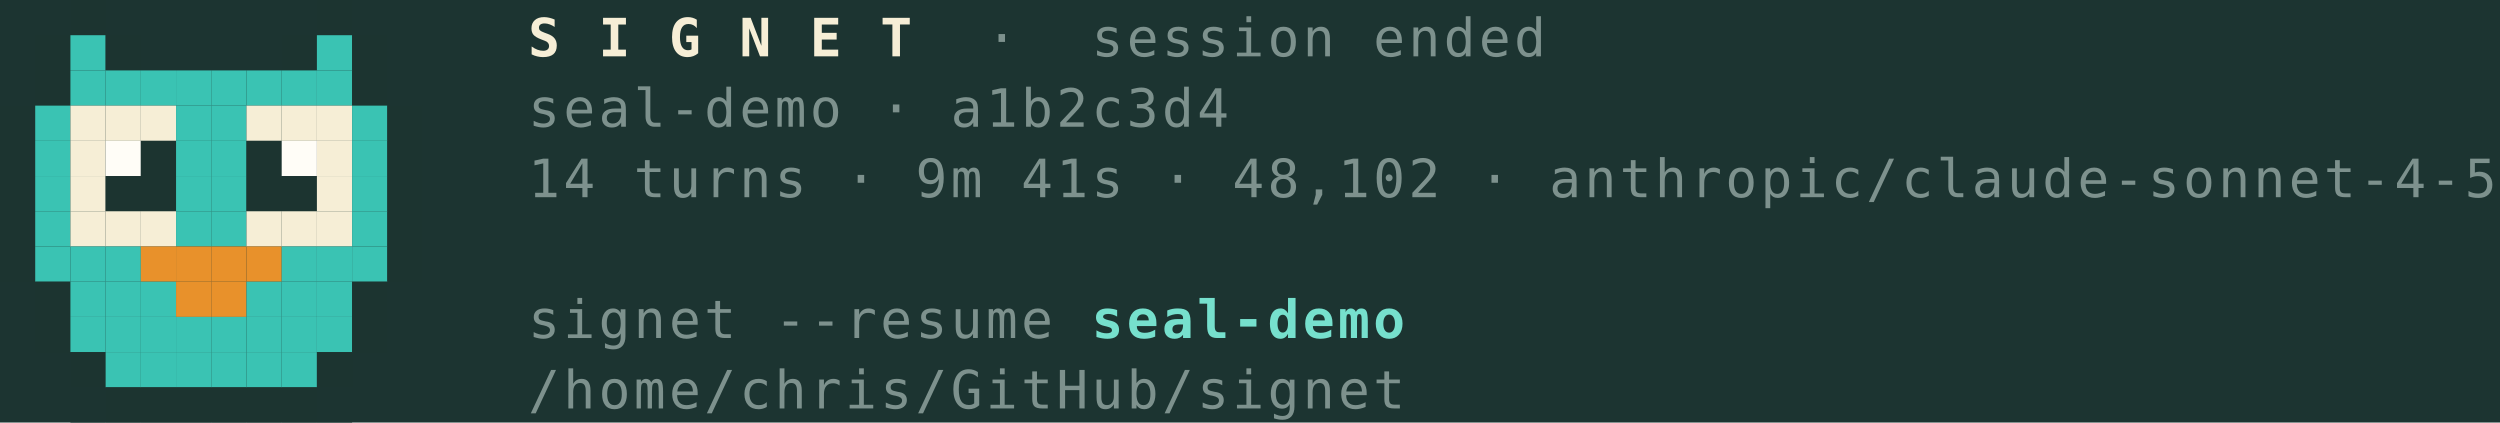
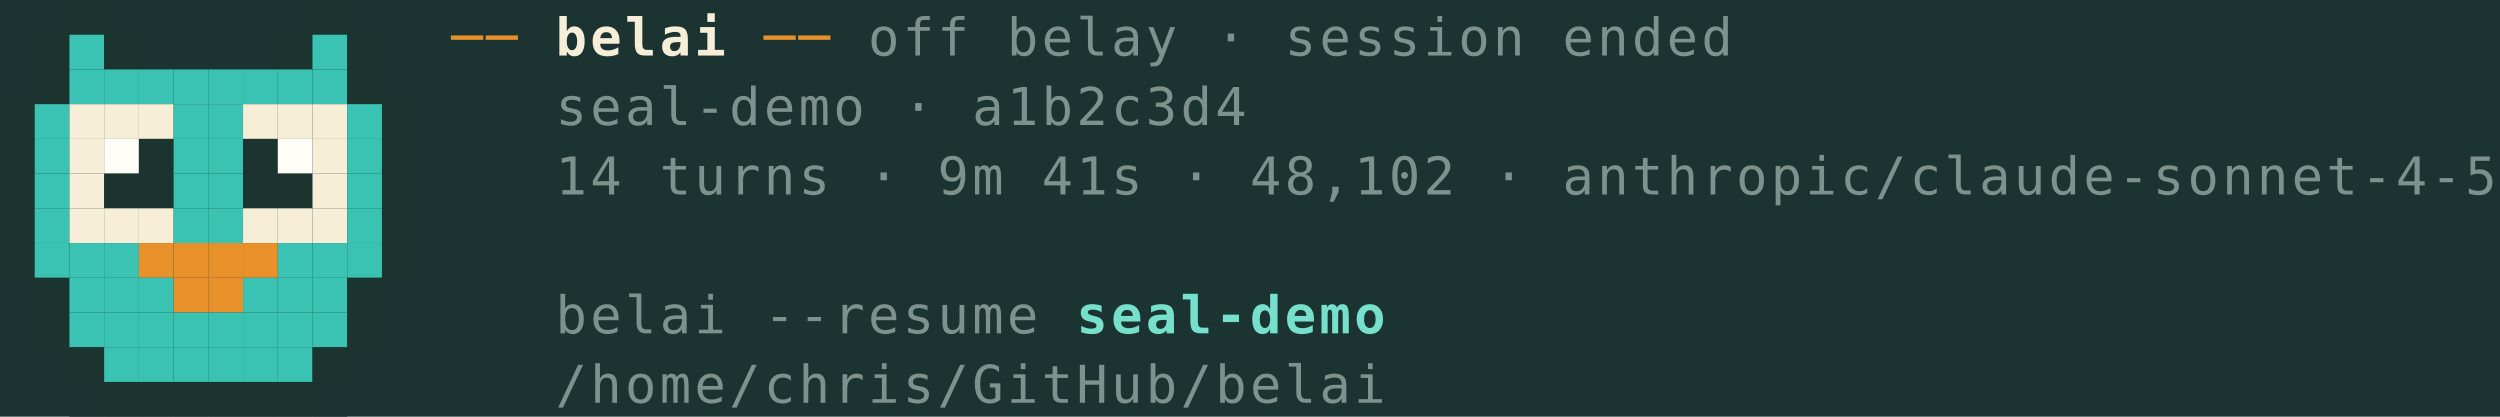
- <svg xmlns="http://www.w3.org/2000/svg" viewBox="0 0 710 120" width="710" height="120" role="img" aria-label="Belai TUI capture: exit-card">
-   <rect width="710" height="120" fill="#1C3431" />
+ <svg xmlns="http://www.w3.org/2000/svg" viewBox="0 0 720 120" width="720" height="120" role="img" aria-label="Belai TUI capture: exit-card">
+   <rect width="720" height="120" fill="#1C3431" />
  <rect x="10" y="0" width="10" height="10" fill="#1C3431" />
  <rect x="10" y="10" width="10" height="10" fill="rgb(28,52,48)" />
  <rect x="20" y="0" width="10" height="10" fill="rgb(28,52,48)" />
  <rect x="20" y="10" width="10" height="10" fill="rgb(58,195,179)" />
  <rect x="30" y="0" width="10" height="10" fill="#1C3431" />
  <rect x="30" y="10" width="10" height="10" fill="rgb(28,52,48)" />
  <rect x="80" y="0" width="10" height="10" fill="#1C3431" />
  <rect x="80" y="10" width="10" height="10" fill="rgb(28,52,48)" />
  <rect x="90" y="0" width="10" height="10" fill="rgb(28,52,48)" />
  <rect x="90" y="10" width="10" height="10" fill="rgb(58,195,179)" />
  <rect x="100" y="0" width="10" height="10" fill="#1C3431" />
  <rect x="100" y="10" width="10" height="10" fill="rgb(28,52,48)" />
-   <text x="150" y="16" font-family="'Geist Mono','DejaVu Sans Mono','Menlo',monospace" font-size="15" font-weight="700" fill="rgb(246,238,214)">S</text>
-   <text x="170" y="16" font-family="'Geist Mono','DejaVu Sans Mono','Menlo',monospace" font-size="15" font-weight="700" fill="rgb(246,238,214)">I</text>
-   <text x="190" y="16" font-family="'Geist Mono','DejaVu Sans Mono','Menlo',monospace" font-size="15" font-weight="700" fill="rgb(246,238,214)">G</text>
-   <text x="210" y="16" font-family="'Geist Mono','DejaVu Sans Mono','Menlo',monospace" font-size="15" font-weight="700" fill="rgb(246,238,214)">N</text>
-   <text x="230" y="16" font-family="'Geist Mono','DejaVu Sans Mono','Menlo',monospace" font-size="15" font-weight="700" fill="rgb(246,238,214)">E</text>
-   <text x="250" y="16" font-family="'Geist Mono','DejaVu Sans Mono','Menlo',monospace" font-size="15" font-weight="700" fill="rgb(246,238,214)">T</text>
-   <text x="280" y="16" font-family="'Geist Mono','DejaVu Sans Mono','Menlo',monospace" font-size="15" font-weight="500" fill="rgb(125,145,141)">·</text>
-   <text x="310" y="16" font-family="'Geist Mono','DejaVu Sans Mono','Menlo',monospace" font-size="15" font-weight="500" fill="rgb(125,145,141)">s</text>
-   <text x="320" y="16" font-family="'Geist Mono','DejaVu Sans Mono','Menlo',monospace" font-size="15" font-weight="500" fill="rgb(125,145,141)">e</text>
-   <text x="330" y="16" font-family="'Geist Mono','DejaVu Sans Mono','Menlo',monospace" font-size="15" font-weight="500" fill="rgb(125,145,141)">s</text>
-   <text x="340" y="16" font-family="'Geist Mono','DejaVu Sans Mono','Menlo',monospace" font-size="15" font-weight="500" fill="rgb(125,145,141)">s</text>
-   <text x="350" y="16" font-family="'Geist Mono','DejaVu Sans Mono','Menlo',monospace" font-size="15" font-weight="500" fill="rgb(125,145,141)">i</text>
-   <text x="360" y="16" font-family="'Geist Mono','DejaVu Sans Mono','Menlo',monospace" font-size="15" font-weight="500" fill="rgb(125,145,141)">o</text>
-   <text x="370" y="16" font-family="'Geist Mono','DejaVu Sans Mono','Menlo',monospace" font-size="15" font-weight="500" fill="rgb(125,145,141)">n</text>
-   <text x="390" y="16" font-family="'Geist Mono','DejaVu Sans Mono','Menlo',monospace" font-size="15" font-weight="500" fill="rgb(125,145,141)">e</text>
-   <text x="400" y="16" font-family="'Geist Mono','DejaVu Sans Mono','Menlo',monospace" font-size="15" font-weight="500" fill="rgb(125,145,141)">n</text>
-   <text x="410" y="16" font-family="'Geist Mono','DejaVu Sans Mono','Menlo',monospace" font-size="15" font-weight="500" fill="rgb(125,145,141)">d</text>
-   <text x="420" y="16" font-family="'Geist Mono','DejaVu Sans Mono','Menlo',monospace" font-size="15" font-weight="500" fill="rgb(125,145,141)">e</text>
-   <text x="430" y="16" font-family="'Geist Mono','DejaVu Sans Mono','Menlo',monospace" font-size="15" font-weight="500" fill="rgb(125,145,141)">d</text>
+   <text x="130" y="16" font-family="'Geist Mono','DejaVu Sans Mono','Menlo',monospace" font-size="15" font-weight="500" fill="rgb(232,145,43)">─</text>
+   <text x="140" y="16" font-family="'Geist Mono','DejaVu Sans Mono','Menlo',monospace" font-size="15" font-weight="500" fill="rgb(232,145,43)">─</text>
+   <text x="160" y="16" font-family="'Geist Mono','DejaVu Sans Mono','Menlo',monospace" font-size="15" font-weight="700" fill="rgb(246,238,214)">b</text>
+   <text x="170" y="16" font-family="'Geist Mono','DejaVu Sans Mono','Menlo',monospace" font-size="15" font-weight="700" fill="rgb(246,238,214)">e</text>
+   <text x="180" y="16" font-family="'Geist Mono','DejaVu Sans Mono','Menlo',monospace" font-size="15" font-weight="700" fill="rgb(246,238,214)">l</text>
+   <text x="190" y="16" font-family="'Geist Mono','DejaVu Sans Mono','Menlo',monospace" font-size="15" font-weight="700" fill="rgb(246,238,214)">a</text>
+   <text x="200" y="16" font-family="'Geist Mono','DejaVu Sans Mono','Menlo',monospace" font-size="15" font-weight="700" fill="rgb(246,238,214)">i</text>
+   <text x="220" y="16" font-family="'Geist Mono','DejaVu Sans Mono','Menlo',monospace" font-size="15" font-weight="500" fill="rgb(232,145,43)">─</text>
+   <text x="230" y="16" font-family="'Geist Mono','DejaVu Sans Mono','Menlo',monospace" font-size="15" font-weight="500" fill="rgb(232,145,43)">─</text>
+   <text x="250" y="16" font-family="'Geist Mono','DejaVu Sans Mono','Menlo',monospace" font-size="15" font-weight="500" fill="rgb(125,145,141)">o</text>
+   <text x="260" y="16" font-family="'Geist Mono','DejaVu Sans Mono','Menlo',monospace" font-size="15" font-weight="500" fill="rgb(125,145,141)">f</text>
+   <text x="270" y="16" font-family="'Geist Mono','DejaVu Sans Mono','Menlo',monospace" font-size="15" font-weight="500" fill="rgb(125,145,141)">f</text>
+   <text x="290" y="16" font-family="'Geist Mono','DejaVu Sans Mono','Menlo',monospace" font-size="15" font-weight="500" fill="rgb(125,145,141)">b</text>
+   <text x="300" y="16" font-family="'Geist Mono','DejaVu Sans Mono','Menlo',monospace" font-size="15" font-weight="500" fill="rgb(125,145,141)">e</text>
+   <text x="310" y="16" font-family="'Geist Mono','DejaVu Sans Mono','Menlo',monospace" font-size="15" font-weight="500" fill="rgb(125,145,141)">l</text>
+   <text x="320" y="16" font-family="'Geist Mono','DejaVu Sans Mono','Menlo',monospace" font-size="15" font-weight="500" fill="rgb(125,145,141)">a</text>
+   <text x="330" y="16" font-family="'Geist Mono','DejaVu Sans Mono','Menlo',monospace" font-size="15" font-weight="500" fill="rgb(125,145,141)">y</text>
+   <text x="350" y="16" font-family="'Geist Mono','DejaVu Sans Mono','Menlo',monospace" font-size="15" font-weight="500" fill="rgb(125,145,141)">·</text>
+   <text x="370" y="16" font-family="'Geist Mono','DejaVu Sans Mono','Menlo',monospace" font-size="15" font-weight="500" fill="rgb(125,145,141)">s</text>
+   <text x="380" y="16" font-family="'Geist Mono','DejaVu Sans Mono','Menlo',monospace" font-size="15" font-weight="500" fill="rgb(125,145,141)">e</text>
+   <text x="390" y="16" font-family="'Geist Mono','DejaVu Sans Mono','Menlo',monospace" font-size="15" font-weight="500" fill="rgb(125,145,141)">s</text>
+   <text x="400" y="16" font-family="'Geist Mono','DejaVu Sans Mono','Menlo',monospace" font-size="15" font-weight="500" fill="rgb(125,145,141)">s</text>
+   <text x="410" y="16" font-family="'Geist Mono','DejaVu Sans Mono','Menlo',monospace" font-size="15" font-weight="500" fill="rgb(125,145,141)">i</text>
+   <text x="420" y="16" font-family="'Geist Mono','DejaVu Sans Mono','Menlo',monospace" font-size="15" font-weight="500" fill="rgb(125,145,141)">o</text>
+   <text x="430" y="16" font-family="'Geist Mono','DejaVu Sans Mono','Menlo',monospace" font-size="15" font-weight="500" fill="rgb(125,145,141)">n</text>
+   <text x="450" y="16" font-family="'Geist Mono','DejaVu Sans Mono','Menlo',monospace" font-size="15" font-weight="500" fill="rgb(125,145,141)">e</text>
+   <text x="460" y="16" font-family="'Geist Mono','DejaVu Sans Mono','Menlo',monospace" font-size="15" font-weight="500" fill="rgb(125,145,141)">n</text>
+   <text x="470" y="16" font-family="'Geist Mono','DejaVu Sans Mono','Menlo',monospace" font-size="15" font-weight="500" fill="rgb(125,145,141)">d</text>
+   <text x="480" y="16" font-family="'Geist Mono','DejaVu Sans Mono','Menlo',monospace" font-size="15" font-weight="500" fill="rgb(125,145,141)">e</text>
+   <text x="490" y="16" font-family="'Geist Mono','DejaVu Sans Mono','Menlo',monospace" font-size="15" font-weight="500" fill="rgb(125,145,141)">d</text>
  <rect x="0" y="20" width="10" height="10" fill="#1C3431" />
  <rect x="0" y="30" width="10" height="10" fill="rgb(28,52,48)" />
  <rect x="10" y="20" width="10" height="10" fill="rgb(28,52,48)" />
  <rect x="10" y="30" width="10" height="10" fill="rgb(58,195,179)" />
  <rect x="20" y="20" width="10" height="10" fill="rgb(58,195,179)" />
  <rect x="20" y="30" width="10" height="10" fill="rgb(246,238,214)" />
  <rect x="30" y="20" width="10" height="10" fill="rgb(58,195,179)" />
  <rect x="30" y="30" width="10" height="10" fill="rgb(246,238,214)" />
  <rect x="40" y="20" width="10" height="10" fill="rgb(58,195,179)" />
  <rect x="40" y="30" width="10" height="10" fill="rgb(246,238,214)" />
  <rect x="50" y="20" width="10" height="10" fill="rgb(58,195,179)" />
  <rect x="50" y="30" width="10" height="10" fill="rgb(58,195,179)" />
  <rect x="60" y="20" width="10" height="10" fill="rgb(58,195,179)" />
  <rect x="60" y="30" width="10" height="10" fill="rgb(58,195,179)" />
  <rect x="70" y="20" width="10" height="10" fill="rgb(58,195,179)" />
  <rect x="70" y="30" width="10" height="10" fill="rgb(246,238,214)" />
  <rect x="80" y="20" width="10" height="10" fill="rgb(58,195,179)" />
  <rect x="80" y="30" width="10" height="10" fill="rgb(246,238,214)" />
  <rect x="90" y="20" width="10" height="10" fill="rgb(58,195,179)" />
  <rect x="90" y="30" width="10" height="10" fill="rgb(246,238,214)" />
  <rect x="100" y="20" width="10" height="10" fill="rgb(28,52,48)" />
  <rect x="100" y="30" width="10" height="10" fill="rgb(58,195,179)" />
  <rect x="110" y="20" width="10" height="10" fill="#1C3431" />
  <rect x="110" y="30" width="10" height="10" fill="rgb(28,52,48)" />
-   <text x="150" y="36" font-family="'Geist Mono','DejaVu Sans Mono','Menlo',monospace" font-size="15" font-weight="500" fill="rgb(125,145,141)">s</text>
-   <text x="160" y="36" font-family="'Geist Mono','DejaVu Sans Mono','Menlo',monospace" font-size="15" font-weight="500" fill="rgb(125,145,141)">e</text>
-   <text x="170" y="36" font-family="'Geist Mono','DejaVu Sans Mono','Menlo',monospace" font-size="15" font-weight="500" fill="rgb(125,145,141)">a</text>
-   <text x="180" y="36" font-family="'Geist Mono','DejaVu Sans Mono','Menlo',monospace" font-size="15" font-weight="500" fill="rgb(125,145,141)">l</text>
-   <text x="190" y="36" font-family="'Geist Mono','DejaVu Sans Mono','Menlo',monospace" font-size="15" font-weight="500" fill="rgb(125,145,141)">-</text>
-   <text x="200" y="36" font-family="'Geist Mono','DejaVu Sans Mono','Menlo',monospace" font-size="15" font-weight="500" fill="rgb(125,145,141)">d</text>
-   <text x="210" y="36" font-family="'Geist Mono','DejaVu Sans Mono','Menlo',monospace" font-size="15" font-weight="500" fill="rgb(125,145,141)">e</text>
-   <text x="220" y="36" font-family="'Geist Mono','DejaVu Sans Mono','Menlo',monospace" font-size="15" font-weight="500" fill="rgb(125,145,141)">m</text>
-   <text x="230" y="36" font-family="'Geist Mono','DejaVu Sans Mono','Menlo',monospace" font-size="15" font-weight="500" fill="rgb(125,145,141)">o</text>
-   <text x="250" y="36" font-family="'Geist Mono','DejaVu Sans Mono','Menlo',monospace" font-size="15" font-weight="500" fill="rgb(125,145,141)">·</text>
-   <text x="270" y="36" font-family="'Geist Mono','DejaVu Sans Mono','Menlo',monospace" font-size="15" font-weight="500" fill="rgb(125,145,141)">a</text>
-   <text x="280" y="36" font-family="'Geist Mono','DejaVu Sans Mono','Menlo',monospace" font-size="15" font-weight="500" fill="rgb(125,145,141)">1</text>
-   <text x="290" y="36" font-family="'Geist Mono','DejaVu Sans Mono','Menlo',monospace" font-size="15" font-weight="500" fill="rgb(125,145,141)">b</text>
-   <text x="300" y="36" font-family="'Geist Mono','DejaVu Sans Mono','Menlo',monospace" font-size="15" font-weight="500" fill="rgb(125,145,141)">2</text>
-   <text x="310" y="36" font-family="'Geist Mono','DejaVu Sans Mono','Menlo',monospace" font-size="15" font-weight="500" fill="rgb(125,145,141)">c</text>
-   <text x="320" y="36" font-family="'Geist Mono','DejaVu Sans Mono','Menlo',monospace" font-size="15" font-weight="500" fill="rgb(125,145,141)">3</text>
-   <text x="330" y="36" font-family="'Geist Mono','DejaVu Sans Mono','Menlo',monospace" font-size="15" font-weight="500" fill="rgb(125,145,141)">d</text>
-   <text x="340" y="36" font-family="'Geist Mono','DejaVu Sans Mono','Menlo',monospace" font-size="15" font-weight="500" fill="rgb(125,145,141)">4</text>
+   <text x="160" y="36" font-family="'Geist Mono','DejaVu Sans Mono','Menlo',monospace" font-size="15" font-weight="500" fill="rgb(125,145,141)">s</text>
+   <text x="170" y="36" font-family="'Geist Mono','DejaVu Sans Mono','Menlo',monospace" font-size="15" font-weight="500" fill="rgb(125,145,141)">e</text>
+   <text x="180" y="36" font-family="'Geist Mono','DejaVu Sans Mono','Menlo',monospace" font-size="15" font-weight="500" fill="rgb(125,145,141)">a</text>
+   <text x="190" y="36" font-family="'Geist Mono','DejaVu Sans Mono','Menlo',monospace" font-size="15" font-weight="500" fill="rgb(125,145,141)">l</text>
+   <text x="200" y="36" font-family="'Geist Mono','DejaVu Sans Mono','Menlo',monospace" font-size="15" font-weight="500" fill="rgb(125,145,141)">-</text>
+   <text x="210" y="36" font-family="'Geist Mono','DejaVu Sans Mono','Menlo',monospace" font-size="15" font-weight="500" fill="rgb(125,145,141)">d</text>
+   <text x="220" y="36" font-family="'Geist Mono','DejaVu Sans Mono','Menlo',monospace" font-size="15" font-weight="500" fill="rgb(125,145,141)">e</text>
+   <text x="230" y="36" font-family="'Geist Mono','DejaVu Sans Mono','Menlo',monospace" font-size="15" font-weight="500" fill="rgb(125,145,141)">m</text>
+   <text x="240" y="36" font-family="'Geist Mono','DejaVu Sans Mono','Menlo',monospace" font-size="15" font-weight="500" fill="rgb(125,145,141)">o</text>
+   <text x="260" y="36" font-family="'Geist Mono','DejaVu Sans Mono','Menlo',monospace" font-size="15" font-weight="500" fill="rgb(125,145,141)">·</text>
+   <text x="280" y="36" font-family="'Geist Mono','DejaVu Sans Mono','Menlo',monospace" font-size="15" font-weight="500" fill="rgb(125,145,141)">a</text>
+   <text x="290" y="36" font-family="'Geist Mono','DejaVu Sans Mono','Menlo',monospace" font-size="15" font-weight="500" fill="rgb(125,145,141)">1</text>
+   <text x="300" y="36" font-family="'Geist Mono','DejaVu Sans Mono','Menlo',monospace" font-size="15" font-weight="500" fill="rgb(125,145,141)">b</text>
+   <text x="310" y="36" font-family="'Geist Mono','DejaVu Sans Mono','Menlo',monospace" font-size="15" font-weight="500" fill="rgb(125,145,141)">2</text>
+   <text x="320" y="36" font-family="'Geist Mono','DejaVu Sans Mono','Menlo',monospace" font-size="15" font-weight="500" fill="rgb(125,145,141)">c</text>
+   <text x="330" y="36" font-family="'Geist Mono','DejaVu Sans Mono','Menlo',monospace" font-size="15" font-weight="500" fill="rgb(125,145,141)">3</text>
+   <text x="340" y="36" font-family="'Geist Mono','DejaVu Sans Mono','Menlo',monospace" font-size="15" font-weight="500" fill="rgb(125,145,141)">d</text>
+   <text x="350" y="36" font-family="'Geist Mono','DejaVu Sans Mono','Menlo',monospace" font-size="15" font-weight="500" fill="rgb(125,145,141)">4</text>
  <rect x="0" y="40" width="10" height="10" fill="rgb(28,52,48)" />
  <rect x="0" y="50" width="10" height="10" fill="rgb(28,52,48)" />
  <rect x="10" y="40" width="10" height="10" fill="rgb(58,195,179)" />
  <rect x="10" y="50" width="10" height="10" fill="rgb(58,195,179)" />
  <rect x="20" y="40" width="10" height="10" fill="rgb(246,238,214)" />
  <rect x="20" y="50" width="10" height="10" fill="rgb(246,238,214)" />
  <rect x="30" y="40" width="10" height="10" fill="rgb(255,253,247)" />
  <rect x="30" y="50" width="10" height="10" fill="rgb(28,52,48)" />
  <rect x="40" y="40" width="10" height="10" fill="rgb(28,52,48)" />
  <rect x="40" y="50" width="10" height="10" fill="rgb(28,52,48)" />
  <rect x="50" y="40" width="10" height="10" fill="rgb(58,195,179)" />
  <rect x="50" y="50" width="10" height="10" fill="rgb(58,195,179)" />
  <rect x="60" y="40" width="10" height="10" fill="rgb(58,195,179)" />
  <rect x="60" y="50" width="10" height="10" fill="rgb(58,195,179)" />
  <rect x="70" y="40" width="10" height="10" fill="rgb(28,52,48)" />
  <rect x="70" y="50" width="10" height="10" fill="rgb(28,52,48)" />
  <rect x="80" y="40" width="10" height="10" fill="rgb(255,253,247)" />
  <rect x="80" y="50" width="10" height="10" fill="rgb(28,52,48)" />
  <rect x="90" y="40" width="10" height="10" fill="rgb(246,238,214)" />
  <rect x="90" y="50" width="10" height="10" fill="rgb(246,238,214)" />
  <rect x="100" y="40" width="10" height="10" fill="rgb(58,195,179)" />
  <rect x="100" y="50" width="10" height="10" fill="rgb(58,195,179)" />
  <rect x="110" y="40" width="10" height="10" fill="rgb(28,52,48)" />
  <rect x="110" y="50" width="10" height="10" fill="rgb(28,52,48)" />
-   <text x="150" y="56" font-family="'Geist Mono','DejaVu Sans Mono','Menlo',monospace" font-size="15" font-weight="500" fill="rgb(125,145,141)">1</text>
-   <text x="160" y="56" font-family="'Geist Mono','DejaVu Sans Mono','Menlo',monospace" font-size="15" font-weight="500" fill="rgb(125,145,141)">4</text>
-   <text x="180" y="56" font-family="'Geist Mono','DejaVu Sans Mono','Menlo',monospace" font-size="15" font-weight="500" fill="rgb(125,145,141)">t</text>
-   <text x="190" y="56" font-family="'Geist Mono','DejaVu Sans Mono','Menlo',monospace" font-size="15" font-weight="500" fill="rgb(125,145,141)">u</text>
-   <text x="200" y="56" font-family="'Geist Mono','DejaVu Sans Mono','Menlo',monospace" font-size="15" font-weight="500" fill="rgb(125,145,141)">r</text>
-   <text x="210" y="56" font-family="'Geist Mono','DejaVu Sans Mono','Menlo',monospace" font-size="15" font-weight="500" fill="rgb(125,145,141)">n</text>
-   <text x="220" y="56" font-family="'Geist Mono','DejaVu Sans Mono','Menlo',monospace" font-size="15" font-weight="500" fill="rgb(125,145,141)">s</text>
-   <text x="240" y="56" font-family="'Geist Mono','DejaVu Sans Mono','Menlo',monospace" font-size="15" font-weight="500" fill="rgb(125,145,141)">·</text>
-   <text x="260" y="56" font-family="'Geist Mono','DejaVu Sans Mono','Menlo',monospace" font-size="15" font-weight="500" fill="rgb(125,145,141)">9</text>
-   <text x="270" y="56" font-family="'Geist Mono','DejaVu Sans Mono','Menlo',monospace" font-size="15" font-weight="500" fill="rgb(125,145,141)">m</text>
-   <text x="290" y="56" font-family="'Geist Mono','DejaVu Sans Mono','Menlo',monospace" font-size="15" font-weight="500" fill="rgb(125,145,141)">4</text>
-   <text x="300" y="56" font-family="'Geist Mono','DejaVu Sans Mono','Menlo',monospace" font-size="15" font-weight="500" fill="rgb(125,145,141)">1</text>
-   <text x="310" y="56" font-family="'Geist Mono','DejaVu Sans Mono','Menlo',monospace" font-size="15" font-weight="500" fill="rgb(125,145,141)">s</text>
-   <text x="330" y="56" font-family="'Geist Mono','DejaVu Sans Mono','Menlo',monospace" font-size="15" font-weight="500" fill="rgb(125,145,141)">·</text>
-   <text x="350" y="56" font-family="'Geist Mono','DejaVu Sans Mono','Menlo',monospace" font-size="15" font-weight="500" fill="rgb(125,145,141)">4</text>
-   <text x="360" y="56" font-family="'Geist Mono','DejaVu Sans Mono','Menlo',monospace" font-size="15" font-weight="500" fill="rgb(125,145,141)">8</text>
-   <text x="370" y="56" font-family="'Geist Mono','DejaVu Sans Mono','Menlo',monospace" font-size="15" font-weight="500" fill="rgb(125,145,141)">,</text>
-   <text x="380" y="56" font-family="'Geist Mono','DejaVu Sans Mono','Menlo',monospace" font-size="15" font-weight="500" fill="rgb(125,145,141)">1</text>
-   <text x="390" y="56" font-family="'Geist Mono','DejaVu Sans Mono','Menlo',monospace" font-size="15" font-weight="500" fill="rgb(125,145,141)">0</text>
-   <text x="400" y="56" font-family="'Geist Mono','DejaVu Sans Mono','Menlo',monospace" font-size="15" font-weight="500" fill="rgb(125,145,141)">2</text>
-   <text x="420" y="56" font-family="'Geist Mono','DejaVu Sans Mono','Menlo',monospace" font-size="15" font-weight="500" fill="rgb(125,145,141)">·</text>
-   <text x="440" y="56" font-family="'Geist Mono','DejaVu Sans Mono','Menlo',monospace" font-size="15" font-weight="500" fill="rgb(125,145,141)">a</text>
-   <text x="450" y="56" font-family="'Geist Mono','DejaVu Sans Mono','Menlo',monospace" font-size="15" font-weight="500" fill="rgb(125,145,141)">n</text>
-   <text x="460" y="56" font-family="'Geist Mono','DejaVu Sans Mono','Menlo',monospace" font-size="15" font-weight="500" fill="rgb(125,145,141)">t</text>
-   <text x="470" y="56" font-family="'Geist Mono','DejaVu Sans Mono','Menlo',monospace" font-size="15" font-weight="500" fill="rgb(125,145,141)">h</text>
-   <text x="480" y="56" font-family="'Geist Mono','DejaVu Sans Mono','Menlo',monospace" font-size="15" font-weight="500" fill="rgb(125,145,141)">r</text>
-   <text x="490" y="56" font-family="'Geist Mono','DejaVu Sans Mono','Menlo',monospace" font-size="15" font-weight="500" fill="rgb(125,145,141)">o</text>
-   <text x="500" y="56" font-family="'Geist Mono','DejaVu Sans Mono','Menlo',monospace" font-size="15" font-weight="500" fill="rgb(125,145,141)">p</text>
-   <text x="510" y="56" font-family="'Geist Mono','DejaVu Sans Mono','Menlo',monospace" font-size="15" font-weight="500" fill="rgb(125,145,141)">i</text>
-   <text x="520" y="56" font-family="'Geist Mono','DejaVu Sans Mono','Menlo',monospace" font-size="15" font-weight="500" fill="rgb(125,145,141)">c</text>
-   <text x="530" y="56" font-family="'Geist Mono','DejaVu Sans Mono','Menlo',monospace" font-size="15" font-weight="500" fill="rgb(125,145,141)">/</text>
-   <text x="540" y="56" font-family="'Geist Mono','DejaVu Sans Mono','Menlo',monospace" font-size="15" font-weight="500" fill="rgb(125,145,141)">c</text>
-   <text x="550" y="56" font-family="'Geist Mono','DejaVu Sans Mono','Menlo',monospace" font-size="15" font-weight="500" fill="rgb(125,145,141)">l</text>
-   <text x="560" y="56" font-family="'Geist Mono','DejaVu Sans Mono','Menlo',monospace" font-size="15" font-weight="500" fill="rgb(125,145,141)">a</text>
-   <text x="570" y="56" font-family="'Geist Mono','DejaVu Sans Mono','Menlo',monospace" font-size="15" font-weight="500" fill="rgb(125,145,141)">u</text>
-   <text x="580" y="56" font-family="'Geist Mono','DejaVu Sans Mono','Menlo',monospace" font-size="15" font-weight="500" fill="rgb(125,145,141)">d</text>
-   <text x="590" y="56" font-family="'Geist Mono','DejaVu Sans Mono','Menlo',monospace" font-size="15" font-weight="500" fill="rgb(125,145,141)">e</text>
-   <text x="600" y="56" font-family="'Geist Mono','DejaVu Sans Mono','Menlo',monospace" font-size="15" font-weight="500" fill="rgb(125,145,141)">-</text>
-   <text x="610" y="56" font-family="'Geist Mono','DejaVu Sans Mono','Menlo',monospace" font-size="15" font-weight="500" fill="rgb(125,145,141)">s</text>
-   <text x="620" y="56" font-family="'Geist Mono','DejaVu Sans Mono','Menlo',monospace" font-size="15" font-weight="500" fill="rgb(125,145,141)">o</text>
-   <text x="630" y="56" font-family="'Geist Mono','DejaVu Sans Mono','Menlo',monospace" font-size="15" font-weight="500" fill="rgb(125,145,141)">n</text>
+   <text x="160" y="56" font-family="'Geist Mono','DejaVu Sans Mono','Menlo',monospace" font-size="15" font-weight="500" fill="rgb(125,145,141)">1</text>
+   <text x="170" y="56" font-family="'Geist Mono','DejaVu Sans Mono','Menlo',monospace" font-size="15" font-weight="500" fill="rgb(125,145,141)">4</text>
+   <text x="190" y="56" font-family="'Geist Mono','DejaVu Sans Mono','Menlo',monospace" font-size="15" font-weight="500" fill="rgb(125,145,141)">t</text>
+   <text x="200" y="56" font-family="'Geist Mono','DejaVu Sans Mono','Menlo',monospace" font-size="15" font-weight="500" fill="rgb(125,145,141)">u</text>
+   <text x="210" y="56" font-family="'Geist Mono','DejaVu Sans Mono','Menlo',monospace" font-size="15" font-weight="500" fill="rgb(125,145,141)">r</text>
+   <text x="220" y="56" font-family="'Geist Mono','DejaVu Sans Mono','Menlo',monospace" font-size="15" font-weight="500" fill="rgb(125,145,141)">n</text>
+   <text x="230" y="56" font-family="'Geist Mono','DejaVu Sans Mono','Menlo',monospace" font-size="15" font-weight="500" fill="rgb(125,145,141)">s</text>
+   <text x="250" y="56" font-family="'Geist Mono','DejaVu Sans Mono','Menlo',monospace" font-size="15" font-weight="500" fill="rgb(125,145,141)">·</text>
+   <text x="270" y="56" font-family="'Geist Mono','DejaVu Sans Mono','Menlo',monospace" font-size="15" font-weight="500" fill="rgb(125,145,141)">9</text>
+   <text x="280" y="56" font-family="'Geist Mono','DejaVu Sans Mono','Menlo',monospace" font-size="15" font-weight="500" fill="rgb(125,145,141)">m</text>
+   <text x="300" y="56" font-family="'Geist Mono','DejaVu Sans Mono','Menlo',monospace" font-size="15" font-weight="500" fill="rgb(125,145,141)">4</text>
+   <text x="310" y="56" font-family="'Geist Mono','DejaVu Sans Mono','Menlo',monospace" font-size="15" font-weight="500" fill="rgb(125,145,141)">1</text>
+   <text x="320" y="56" font-family="'Geist Mono','DejaVu Sans Mono','Menlo',monospace" font-size="15" font-weight="500" fill="rgb(125,145,141)">s</text>
+   <text x="340" y="56" font-family="'Geist Mono','DejaVu Sans Mono','Menlo',monospace" font-size="15" font-weight="500" fill="rgb(125,145,141)">·</text>
+   <text x="360" y="56" font-family="'Geist Mono','DejaVu Sans Mono','Menlo',monospace" font-size="15" font-weight="500" fill="rgb(125,145,141)">4</text>
+   <text x="370" y="56" font-family="'Geist Mono','DejaVu Sans Mono','Menlo',monospace" font-size="15" font-weight="500" fill="rgb(125,145,141)">8</text>
+   <text x="380" y="56" font-family="'Geist Mono','DejaVu Sans Mono','Menlo',monospace" font-size="15" font-weight="500" fill="rgb(125,145,141)">,</text>
+   <text x="390" y="56" font-family="'Geist Mono','DejaVu Sans Mono','Menlo',monospace" font-size="15" font-weight="500" fill="rgb(125,145,141)">1</text>
+   <text x="400" y="56" font-family="'Geist Mono','DejaVu Sans Mono','Menlo',monospace" font-size="15" font-weight="500" fill="rgb(125,145,141)">0</text>
+   <text x="410" y="56" font-family="'Geist Mono','DejaVu Sans Mono','Menlo',monospace" font-size="15" font-weight="500" fill="rgb(125,145,141)">2</text>
+   <text x="430" y="56" font-family="'Geist Mono','DejaVu Sans Mono','Menlo',monospace" font-size="15" font-weight="500" fill="rgb(125,145,141)">·</text>
+   <text x="450" y="56" font-family="'Geist Mono','DejaVu Sans Mono','Menlo',monospace" font-size="15" font-weight="500" fill="rgb(125,145,141)">a</text>
+   <text x="460" y="56" font-family="'Geist Mono','DejaVu Sans Mono','Menlo',monospace" font-size="15" font-weight="500" fill="rgb(125,145,141)">n</text>
+   <text x="470" y="56" font-family="'Geist Mono','DejaVu Sans Mono','Menlo',monospace" font-size="15" font-weight="500" fill="rgb(125,145,141)">t</text>
+   <text x="480" y="56" font-family="'Geist Mono','DejaVu Sans Mono','Menlo',monospace" font-size="15" font-weight="500" fill="rgb(125,145,141)">h</text>
+   <text x="490" y="56" font-family="'Geist Mono','DejaVu Sans Mono','Menlo',monospace" font-size="15" font-weight="500" fill="rgb(125,145,141)">r</text>
+   <text x="500" y="56" font-family="'Geist Mono','DejaVu Sans Mono','Menlo',monospace" font-size="15" font-weight="500" fill="rgb(125,145,141)">o</text>
+   <text x="510" y="56" font-family="'Geist Mono','DejaVu Sans Mono','Menlo',monospace" font-size="15" font-weight="500" fill="rgb(125,145,141)">p</text>
+   <text x="520" y="56" font-family="'Geist Mono','DejaVu Sans Mono','Menlo',monospace" font-size="15" font-weight="500" fill="rgb(125,145,141)">i</text>
+   <text x="530" y="56" font-family="'Geist Mono','DejaVu Sans Mono','Menlo',monospace" font-size="15" font-weight="500" fill="rgb(125,145,141)">c</text>
+   <text x="540" y="56" font-family="'Geist Mono','DejaVu Sans Mono','Menlo',monospace" font-size="15" font-weight="500" fill="rgb(125,145,141)">/</text>
+   <text x="550" y="56" font-family="'Geist Mono','DejaVu Sans Mono','Menlo',monospace" font-size="15" font-weight="500" fill="rgb(125,145,141)">c</text>
+   <text x="560" y="56" font-family="'Geist Mono','DejaVu Sans Mono','Menlo',monospace" font-size="15" font-weight="500" fill="rgb(125,145,141)">l</text>
+   <text x="570" y="56" font-family="'Geist Mono','DejaVu Sans Mono','Menlo',monospace" font-size="15" font-weight="500" fill="rgb(125,145,141)">a</text>
+   <text x="580" y="56" font-family="'Geist Mono','DejaVu Sans Mono','Menlo',monospace" font-size="15" font-weight="500" fill="rgb(125,145,141)">u</text>
+   <text x="590" y="56" font-family="'Geist Mono','DejaVu Sans Mono','Menlo',monospace" font-size="15" font-weight="500" fill="rgb(125,145,141)">d</text>
+   <text x="600" y="56" font-family="'Geist Mono','DejaVu Sans Mono','Menlo',monospace" font-size="15" font-weight="500" fill="rgb(125,145,141)">e</text>
+   <text x="610" y="56" font-family="'Geist Mono','DejaVu Sans Mono','Menlo',monospace" font-size="15" font-weight="500" fill="rgb(125,145,141)">-</text>
+   <text x="620" y="56" font-family="'Geist Mono','DejaVu Sans Mono','Menlo',monospace" font-size="15" font-weight="500" fill="rgb(125,145,141)">s</text>
+   <text x="630" y="56" font-family="'Geist Mono','DejaVu Sans Mono','Menlo',monospace" font-size="15" font-weight="500" fill="rgb(125,145,141)">o</text>
  <text x="640" y="56" font-family="'Geist Mono','DejaVu Sans Mono','Menlo',monospace" font-size="15" font-weight="500" fill="rgb(125,145,141)">n</text>
-   <text x="650" y="56" font-family="'Geist Mono','DejaVu Sans Mono','Menlo',monospace" font-size="15" font-weight="500" fill="rgb(125,145,141)">e</text>
-   <text x="660" y="56" font-family="'Geist Mono','DejaVu Sans Mono','Menlo',monospace" font-size="15" font-weight="500" fill="rgb(125,145,141)">t</text>
-   <text x="670" y="56" font-family="'Geist Mono','DejaVu Sans Mono','Menlo',monospace" font-size="15" font-weight="500" fill="rgb(125,145,141)">-</text>
-   <text x="680" y="56" font-family="'Geist Mono','DejaVu Sans Mono','Menlo',monospace" font-size="15" font-weight="500" fill="rgb(125,145,141)">4</text>
-   <text x="690" y="56" font-family="'Geist Mono','DejaVu Sans Mono','Menlo',monospace" font-size="15" font-weight="500" fill="rgb(125,145,141)">-</text>
-   <text x="700" y="56" font-family="'Geist Mono','DejaVu Sans Mono','Menlo',monospace" font-size="15" font-weight="500" fill="rgb(125,145,141)">5</text>
+   <text x="650" y="56" font-family="'Geist Mono','DejaVu Sans Mono','Menlo',monospace" font-size="15" font-weight="500" fill="rgb(125,145,141)">n</text>
+   <text x="660" y="56" font-family="'Geist Mono','DejaVu Sans Mono','Menlo',monospace" font-size="15" font-weight="500" fill="rgb(125,145,141)">e</text>
+   <text x="670" y="56" font-family="'Geist Mono','DejaVu Sans Mono','Menlo',monospace" font-size="15" font-weight="500" fill="rgb(125,145,141)">t</text>
+   <text x="680" y="56" font-family="'Geist Mono','DejaVu Sans Mono','Menlo',monospace" font-size="15" font-weight="500" fill="rgb(125,145,141)">-</text>
+   <text x="690" y="56" font-family="'Geist Mono','DejaVu Sans Mono','Menlo',monospace" font-size="15" font-weight="500" fill="rgb(125,145,141)">4</text>
+   <text x="700" y="56" font-family="'Geist Mono','DejaVu Sans Mono','Menlo',monospace" font-size="15" font-weight="500" fill="rgb(125,145,141)">-</text>
+   <text x="710" y="56" font-family="'Geist Mono','DejaVu Sans Mono','Menlo',monospace" font-size="15" font-weight="500" fill="rgb(125,145,141)">5</text>
  <rect x="0" y="60" width="10" height="10" fill="rgb(28,52,48)" />
  <rect x="0" y="70" width="10" height="10" fill="rgb(28,52,48)" />
  <rect x="10" y="60" width="10" height="10" fill="rgb(58,195,179)" />
  <rect x="10" y="70" width="10" height="10" fill="rgb(58,195,179)" />
  <rect x="20" y="60" width="10" height="10" fill="rgb(246,238,214)" />
  <rect x="20" y="70" width="10" height="10" fill="rgb(58,195,179)" />
  <rect x="30" y="60" width="10" height="10" fill="rgb(246,238,214)" />
  <rect x="30" y="70" width="10" height="10" fill="rgb(58,195,179)" />
  <rect x="40" y="60" width="10" height="10" fill="rgb(246,238,214)" />
  <rect x="40" y="70" width="10" height="10" fill="rgb(232,145,43)" />
  <rect x="50" y="60" width="10" height="10" fill="rgb(58,195,179)" />
  <rect x="50" y="70" width="10" height="10" fill="rgb(232,145,43)" />
  <rect x="60" y="60" width="10" height="10" fill="rgb(58,195,179)" />
  <rect x="60" y="70" width="10" height="10" fill="rgb(232,145,43)" />
  <rect x="70" y="60" width="10" height="10" fill="rgb(246,238,214)" />
  <rect x="70" y="70" width="10" height="10" fill="rgb(232,145,43)" />
  <rect x="80" y="60" width="10" height="10" fill="rgb(246,238,214)" />
  <rect x="80" y="70" width="10" height="10" fill="rgb(58,195,179)" />
  <rect x="90" y="60" width="10" height="10" fill="rgb(246,238,214)" />
  <rect x="90" y="70" width="10" height="10" fill="rgb(58,195,179)" />
  <rect x="100" y="60" width="10" height="10" fill="rgb(58,195,179)" />
  <rect x="100" y="70" width="10" height="10" fill="rgb(58,195,179)" />
  <rect x="110" y="60" width="10" height="10" fill="rgb(28,52,48)" />
  <rect x="110" y="70" width="10" height="10" fill="rgb(28,52,48)" />
  <rect x="10" y="80" width="10" height="10" fill="rgb(28,52,48)" />
  <rect x="10" y="90" width="10" height="10" fill="rgb(28,52,48)" />
  <rect x="20" y="80" width="10" height="10" fill="rgb(58,195,179)" />
  <rect x="20" y="90" width="10" height="10" fill="rgb(58,195,179)" />
  <rect x="30" y="80" width="10" height="10" fill="rgb(58,195,179)" />
  <rect x="30" y="90" width="10" height="10" fill="rgb(58,195,179)" />
  <rect x="40" y="80" width="10" height="10" fill="rgb(58,195,179)" />
  <rect x="40" y="90" width="10" height="10" fill="rgb(58,195,179)" />
  <rect x="50" y="80" width="10" height="10" fill="rgb(232,145,43)" />
  <rect x="50" y="90" width="10" height="10" fill="rgb(58,195,179)" />
  <rect x="60" y="80" width="10" height="10" fill="rgb(232,145,43)" />
  <rect x="60" y="90" width="10" height="10" fill="rgb(58,195,179)" />
  <rect x="70" y="80" width="10" height="10" fill="rgb(58,195,179)" />
  <rect x="70" y="90" width="10" height="10" fill="rgb(58,195,179)" />
  <rect x="80" y="80" width="10" height="10" fill="rgb(58,195,179)" />
  <rect x="80" y="90" width="10" height="10" fill="rgb(58,195,179)" />
  <rect x="90" y="80" width="10" height="10" fill="rgb(58,195,179)" />
  <rect x="90" y="90" width="10" height="10" fill="rgb(58,195,179)" />
  <rect x="100" y="80" width="10" height="10" fill="rgb(28,52,48)" />
  <rect x="100" y="90" width="10" height="10" fill="rgb(28,52,48)" />
-   <text x="150" y="96" font-family="'Geist Mono','DejaVu Sans Mono','Menlo',monospace" font-size="15" font-weight="500" fill="rgb(125,145,141)">s</text>
-   <text x="160" y="96" font-family="'Geist Mono','DejaVu Sans Mono','Menlo',monospace" font-size="15" font-weight="500" fill="rgb(125,145,141)">i</text>
-   <text x="170" y="96" font-family="'Geist Mono','DejaVu Sans Mono','Menlo',monospace" font-size="15" font-weight="500" fill="rgb(125,145,141)">g</text>
-   <text x="180" y="96" font-family="'Geist Mono','DejaVu Sans Mono','Menlo',monospace" font-size="15" font-weight="500" fill="rgb(125,145,141)">n</text>
-   <text x="190" y="96" font-family="'Geist Mono','DejaVu Sans Mono','Menlo',monospace" font-size="15" font-weight="500" fill="rgb(125,145,141)">e</text>
-   <text x="200" y="96" font-family="'Geist Mono','DejaVu Sans Mono','Menlo',monospace" font-size="15" font-weight="500" fill="rgb(125,145,141)">t</text>
+   <text x="160" y="96" font-family="'Geist Mono','DejaVu Sans Mono','Menlo',monospace" font-size="15" font-weight="500" fill="rgb(125,145,141)">b</text>
+   <text x="170" y="96" font-family="'Geist Mono','DejaVu Sans Mono','Menlo',monospace" font-size="15" font-weight="500" fill="rgb(125,145,141)">e</text>
+   <text x="180" y="96" font-family="'Geist Mono','DejaVu Sans Mono','Menlo',monospace" font-size="15" font-weight="500" fill="rgb(125,145,141)">l</text>
+   <text x="190" y="96" font-family="'Geist Mono','DejaVu Sans Mono','Menlo',monospace" font-size="15" font-weight="500" fill="rgb(125,145,141)">a</text>
+   <text x="200" y="96" font-family="'Geist Mono','DejaVu Sans Mono','Menlo',monospace" font-size="15" font-weight="500" fill="rgb(125,145,141)">i</text>
  <text x="220" y="96" font-family="'Geist Mono','DejaVu Sans Mono','Menlo',monospace" font-size="15" font-weight="500" fill="rgb(125,145,141)">-</text>
  <text x="230" y="96" font-family="'Geist Mono','DejaVu Sans Mono','Menlo',monospace" font-size="15" font-weight="500" fill="rgb(125,145,141)">-</text>
  <text x="240" y="96" font-family="'Geist Mono','DejaVu Sans Mono','Menlo',monospace" font-size="15" font-weight="500" fill="rgb(125,145,141)">r</text>
  <text x="250" y="96" font-family="'Geist Mono','DejaVu Sans Mono','Menlo',monospace" font-size="15" font-weight="500" fill="rgb(125,145,141)">e</text>
  <text x="260" y="96" font-family="'Geist Mono','DejaVu Sans Mono','Menlo',monospace" font-size="15" font-weight="500" fill="rgb(125,145,141)">s</text>
  <text x="270" y="96" font-family="'Geist Mono','DejaVu Sans Mono','Menlo',monospace" font-size="15" font-weight="500" fill="rgb(125,145,141)">u</text>
  <text x="280" y="96" font-family="'Geist Mono','DejaVu Sans Mono','Menlo',monospace" font-size="15" font-weight="500" fill="rgb(125,145,141)">m</text>
  <text x="290" y="96" font-family="'Geist Mono','DejaVu Sans Mono','Menlo',monospace" font-size="15" font-weight="500" fill="rgb(125,145,141)">e</text>
  <text x="310" y="96" font-family="'Geist Mono','DejaVu Sans Mono','Menlo',monospace" font-size="15" font-weight="700" fill="rgb(118,224,205)">s</text>
  <text x="320" y="96" font-family="'Geist Mono','DejaVu Sans Mono','Menlo',monospace" font-size="15" font-weight="700" fill="rgb(118,224,205)">e</text>
  <text x="330" y="96" font-family="'Geist Mono','DejaVu Sans Mono','Menlo',monospace" font-size="15" font-weight="700" fill="rgb(118,224,205)">a</text>
  <text x="340" y="96" font-family="'Geist Mono','DejaVu Sans Mono','Menlo',monospace" font-size="15" font-weight="700" fill="rgb(118,224,205)">l</text>
  <text x="350" y="96" font-family="'Geist Mono','DejaVu Sans Mono','Menlo',monospace" font-size="15" font-weight="700" fill="rgb(118,224,205)">-</text>
  <text x="360" y="96" font-family="'Geist Mono','DejaVu Sans Mono','Menlo',monospace" font-size="15" font-weight="700" fill="rgb(118,224,205)">d</text>
  <text x="370" y="96" font-family="'Geist Mono','DejaVu Sans Mono','Menlo',monospace" font-size="15" font-weight="700" fill="rgb(118,224,205)">e</text>
  <text x="380" y="96" font-family="'Geist Mono','DejaVu Sans Mono','Menlo',monospace" font-size="15" font-weight="700" fill="rgb(118,224,205)">m</text>
  <text x="390" y="96" font-family="'Geist Mono','DejaVu Sans Mono','Menlo',monospace" font-size="15" font-weight="700" fill="rgb(118,224,205)">o</text>
  <rect x="20" y="100" width="10" height="10" fill="rgb(28,52,48)" />
  <rect x="20" y="110" width="10" height="10" fill="#1C3431" />
  <rect x="30" y="100" width="10" height="10" fill="rgb(58,195,179)" />
  <rect x="30" y="110" width="10" height="10" fill="rgb(28,52,48)" />
  <rect x="40" y="100" width="10" height="10" fill="rgb(58,195,179)" />
  <rect x="40" y="110" width="10" height="10" fill="rgb(28,52,48)" />
  <rect x="50" y="100" width="10" height="10" fill="rgb(58,195,179)" />
  <rect x="50" y="110" width="10" height="10" fill="rgb(28,52,48)" />
  <rect x="60" y="100" width="10" height="10" fill="rgb(58,195,179)" />
  <rect x="60" y="110" width="10" height="10" fill="rgb(28,52,48)" />
  <rect x="70" y="100" width="10" height="10" fill="rgb(58,195,179)" />
  <rect x="70" y="110" width="10" height="10" fill="rgb(28,52,48)" />
  <rect x="80" y="100" width="10" height="10" fill="rgb(58,195,179)" />
  <rect x="80" y="110" width="10" height="10" fill="rgb(28,52,48)" />
  <rect x="90" y="100" width="10" height="10" fill="rgb(28,52,48)" />
  <rect x="90" y="110" width="10" height="10" fill="#1C3431" />
-   <text x="150" y="116" font-family="'Geist Mono','DejaVu Sans Mono','Menlo',monospace" font-size="15" font-weight="500" fill="rgb(125,145,141)">/</text>
-   <text x="160" y="116" font-family="'Geist Mono','DejaVu Sans Mono','Menlo',monospace" font-size="15" font-weight="500" fill="rgb(125,145,141)">h</text>
-   <text x="170" y="116" font-family="'Geist Mono','DejaVu Sans Mono','Menlo',monospace" font-size="15" font-weight="500" fill="rgb(125,145,141)">o</text>
-   <text x="180" y="116" font-family="'Geist Mono','DejaVu Sans Mono','Menlo',monospace" font-size="15" font-weight="500" fill="rgb(125,145,141)">m</text>
-   <text x="190" y="116" font-family="'Geist Mono','DejaVu Sans Mono','Menlo',monospace" font-size="15" font-weight="500" fill="rgb(125,145,141)">e</text>
-   <text x="200" y="116" font-family="'Geist Mono','DejaVu Sans Mono','Menlo',monospace" font-size="15" font-weight="500" fill="rgb(125,145,141)">/</text>
-   <text x="210" y="116" font-family="'Geist Mono','DejaVu Sans Mono','Menlo',monospace" font-size="15" font-weight="500" fill="rgb(125,145,141)">c</text>
-   <text x="220" y="116" font-family="'Geist Mono','DejaVu Sans Mono','Menlo',monospace" font-size="15" font-weight="500" fill="rgb(125,145,141)">h</text>
-   <text x="230" y="116" font-family="'Geist Mono','DejaVu Sans Mono','Menlo',monospace" font-size="15" font-weight="500" fill="rgb(125,145,141)">r</text>
-   <text x="240" y="116" font-family="'Geist Mono','DejaVu Sans Mono','Menlo',monospace" font-size="15" font-weight="500" fill="rgb(125,145,141)">i</text>
-   <text x="250" y="116" font-family="'Geist Mono','DejaVu Sans Mono','Menlo',monospace" font-size="15" font-weight="500" fill="rgb(125,145,141)">s</text>
-   <text x="260" y="116" font-family="'Geist Mono','DejaVu Sans Mono','Menlo',monospace" font-size="15" font-weight="500" fill="rgb(125,145,141)">/</text>
-   <text x="270" y="116" font-family="'Geist Mono','DejaVu Sans Mono','Menlo',monospace" font-size="15" font-weight="500" fill="rgb(125,145,141)">G</text>
-   <text x="280" y="116" font-family="'Geist Mono','DejaVu Sans Mono','Menlo',monospace" font-size="15" font-weight="500" fill="rgb(125,145,141)">i</text>
-   <text x="290" y="116" font-family="'Geist Mono','DejaVu Sans Mono','Menlo',monospace" font-size="15" font-weight="500" fill="rgb(125,145,141)">t</text>
-   <text x="300" y="116" font-family="'Geist Mono','DejaVu Sans Mono','Menlo',monospace" font-size="15" font-weight="500" fill="rgb(125,145,141)">H</text>
-   <text x="310" y="116" font-family="'Geist Mono','DejaVu Sans Mono','Menlo',monospace" font-size="15" font-weight="500" fill="rgb(125,145,141)">u</text>
-   <text x="320" y="116" font-family="'Geist Mono','DejaVu Sans Mono','Menlo',monospace" font-size="15" font-weight="500" fill="rgb(125,145,141)">b</text>
-   <text x="330" y="116" font-family="'Geist Mono','DejaVu Sans Mono','Menlo',monospace" font-size="15" font-weight="500" fill="rgb(125,145,141)">/</text>
-   <text x="340" y="116" font-family="'Geist Mono','DejaVu Sans Mono','Menlo',monospace" font-size="15" font-weight="500" fill="rgb(125,145,141)">s</text>
-   <text x="350" y="116" font-family="'Geist Mono','DejaVu Sans Mono','Menlo',monospace" font-size="15" font-weight="500" fill="rgb(125,145,141)">i</text>
-   <text x="360" y="116" font-family="'Geist Mono','DejaVu Sans Mono','Menlo',monospace" font-size="15" font-weight="500" fill="rgb(125,145,141)">g</text>
-   <text x="370" y="116" font-family="'Geist Mono','DejaVu Sans Mono','Menlo',monospace" font-size="15" font-weight="500" fill="rgb(125,145,141)">n</text>
-   <text x="380" y="116" font-family="'Geist Mono','DejaVu Sans Mono','Menlo',monospace" font-size="15" font-weight="500" fill="rgb(125,145,141)">e</text>
-   <text x="390" y="116" font-family="'Geist Mono','DejaVu Sans Mono','Menlo',monospace" font-size="15" font-weight="500" fill="rgb(125,145,141)">t</text>
+   <text x="160" y="116" font-family="'Geist Mono','DejaVu Sans Mono','Menlo',monospace" font-size="15" font-weight="500" fill="rgb(125,145,141)">/</text>
+   <text x="170" y="116" font-family="'Geist Mono','DejaVu Sans Mono','Menlo',monospace" font-size="15" font-weight="500" fill="rgb(125,145,141)">h</text>
+   <text x="180" y="116" font-family="'Geist Mono','DejaVu Sans Mono','Menlo',monospace" font-size="15" font-weight="500" fill="rgb(125,145,141)">o</text>
+   <text x="190" y="116" font-family="'Geist Mono','DejaVu Sans Mono','Menlo',monospace" font-size="15" font-weight="500" fill="rgb(125,145,141)">m</text>
+   <text x="200" y="116" font-family="'Geist Mono','DejaVu Sans Mono','Menlo',monospace" font-size="15" font-weight="500" fill="rgb(125,145,141)">e</text>
+   <text x="210" y="116" font-family="'Geist Mono','DejaVu Sans Mono','Menlo',monospace" font-size="15" font-weight="500" fill="rgb(125,145,141)">/</text>
+   <text x="220" y="116" font-family="'Geist Mono','DejaVu Sans Mono','Menlo',monospace" font-size="15" font-weight="500" fill="rgb(125,145,141)">c</text>
+   <text x="230" y="116" font-family="'Geist Mono','DejaVu Sans Mono','Menlo',monospace" font-size="15" font-weight="500" fill="rgb(125,145,141)">h</text>
+   <text x="240" y="116" font-family="'Geist Mono','DejaVu Sans Mono','Menlo',monospace" font-size="15" font-weight="500" fill="rgb(125,145,141)">r</text>
+   <text x="250" y="116" font-family="'Geist Mono','DejaVu Sans Mono','Menlo',monospace" font-size="15" font-weight="500" fill="rgb(125,145,141)">i</text>
+   <text x="260" y="116" font-family="'Geist Mono','DejaVu Sans Mono','Menlo',monospace" font-size="15" font-weight="500" fill="rgb(125,145,141)">s</text>
+   <text x="270" y="116" font-family="'Geist Mono','DejaVu Sans Mono','Menlo',monospace" font-size="15" font-weight="500" fill="rgb(125,145,141)">/</text>
+   <text x="280" y="116" font-family="'Geist Mono','DejaVu Sans Mono','Menlo',monospace" font-size="15" font-weight="500" fill="rgb(125,145,141)">G</text>
+   <text x="290" y="116" font-family="'Geist Mono','DejaVu Sans Mono','Menlo',monospace" font-size="15" font-weight="500" fill="rgb(125,145,141)">i</text>
+   <text x="300" y="116" font-family="'Geist Mono','DejaVu Sans Mono','Menlo',monospace" font-size="15" font-weight="500" fill="rgb(125,145,141)">t</text>
+   <text x="310" y="116" font-family="'Geist Mono','DejaVu Sans Mono','Menlo',monospace" font-size="15" font-weight="500" fill="rgb(125,145,141)">H</text>
+   <text x="320" y="116" font-family="'Geist Mono','DejaVu Sans Mono','Menlo',monospace" font-size="15" font-weight="500" fill="rgb(125,145,141)">u</text>
+   <text x="330" y="116" font-family="'Geist Mono','DejaVu Sans Mono','Menlo',monospace" font-size="15" font-weight="500" fill="rgb(125,145,141)">b</text>
+   <text x="340" y="116" font-family="'Geist Mono','DejaVu Sans Mono','Menlo',monospace" font-size="15" font-weight="500" fill="rgb(125,145,141)">/</text>
+   <text x="350" y="116" font-family="'Geist Mono','DejaVu Sans Mono','Menlo',monospace" font-size="15" font-weight="500" fill="rgb(125,145,141)">b</text>
+   <text x="360" y="116" font-family="'Geist Mono','DejaVu Sans Mono','Menlo',monospace" font-size="15" font-weight="500" fill="rgb(125,145,141)">e</text>
+   <text x="370" y="116" font-family="'Geist Mono','DejaVu Sans Mono','Menlo',monospace" font-size="15" font-weight="500" fill="rgb(125,145,141)">l</text>
+   <text x="380" y="116" font-family="'Geist Mono','DejaVu Sans Mono','Menlo',monospace" font-size="15" font-weight="500" fill="rgb(125,145,141)">a</text>
+   <text x="390" y="116" font-family="'Geist Mono','DejaVu Sans Mono','Menlo',monospace" font-size="15" font-weight="500" fill="rgb(125,145,141)">i</text>
</svg>
